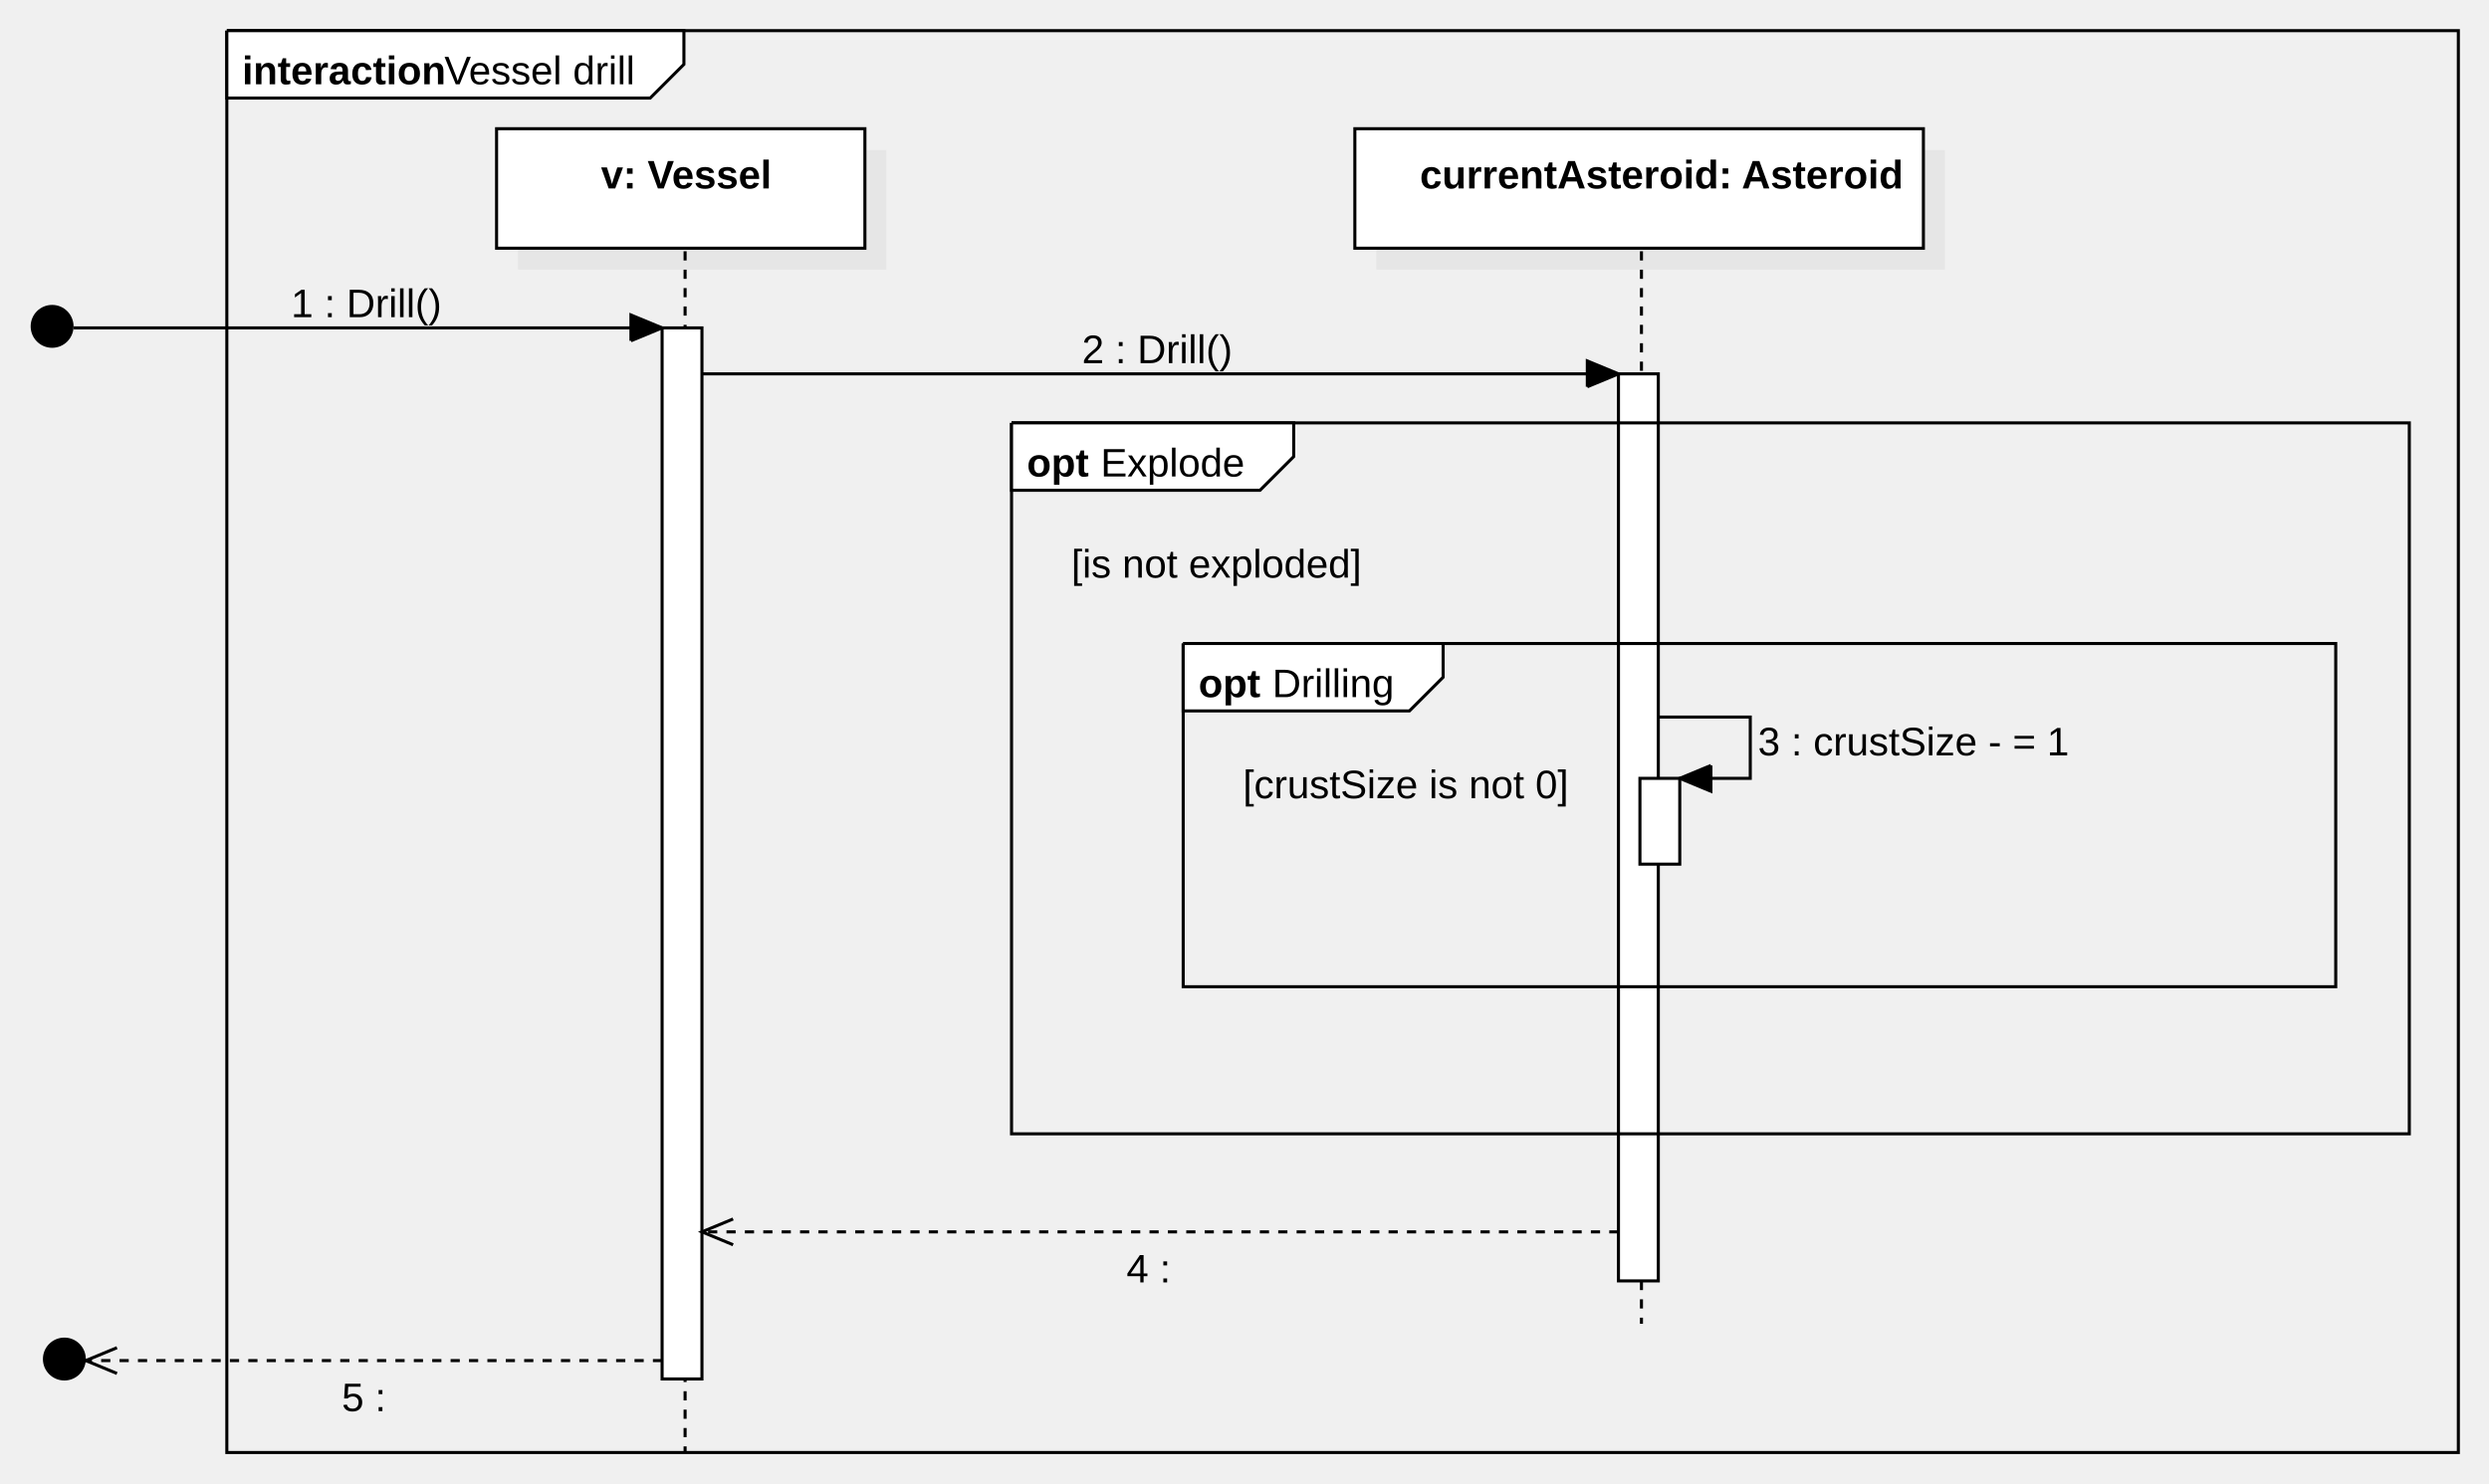
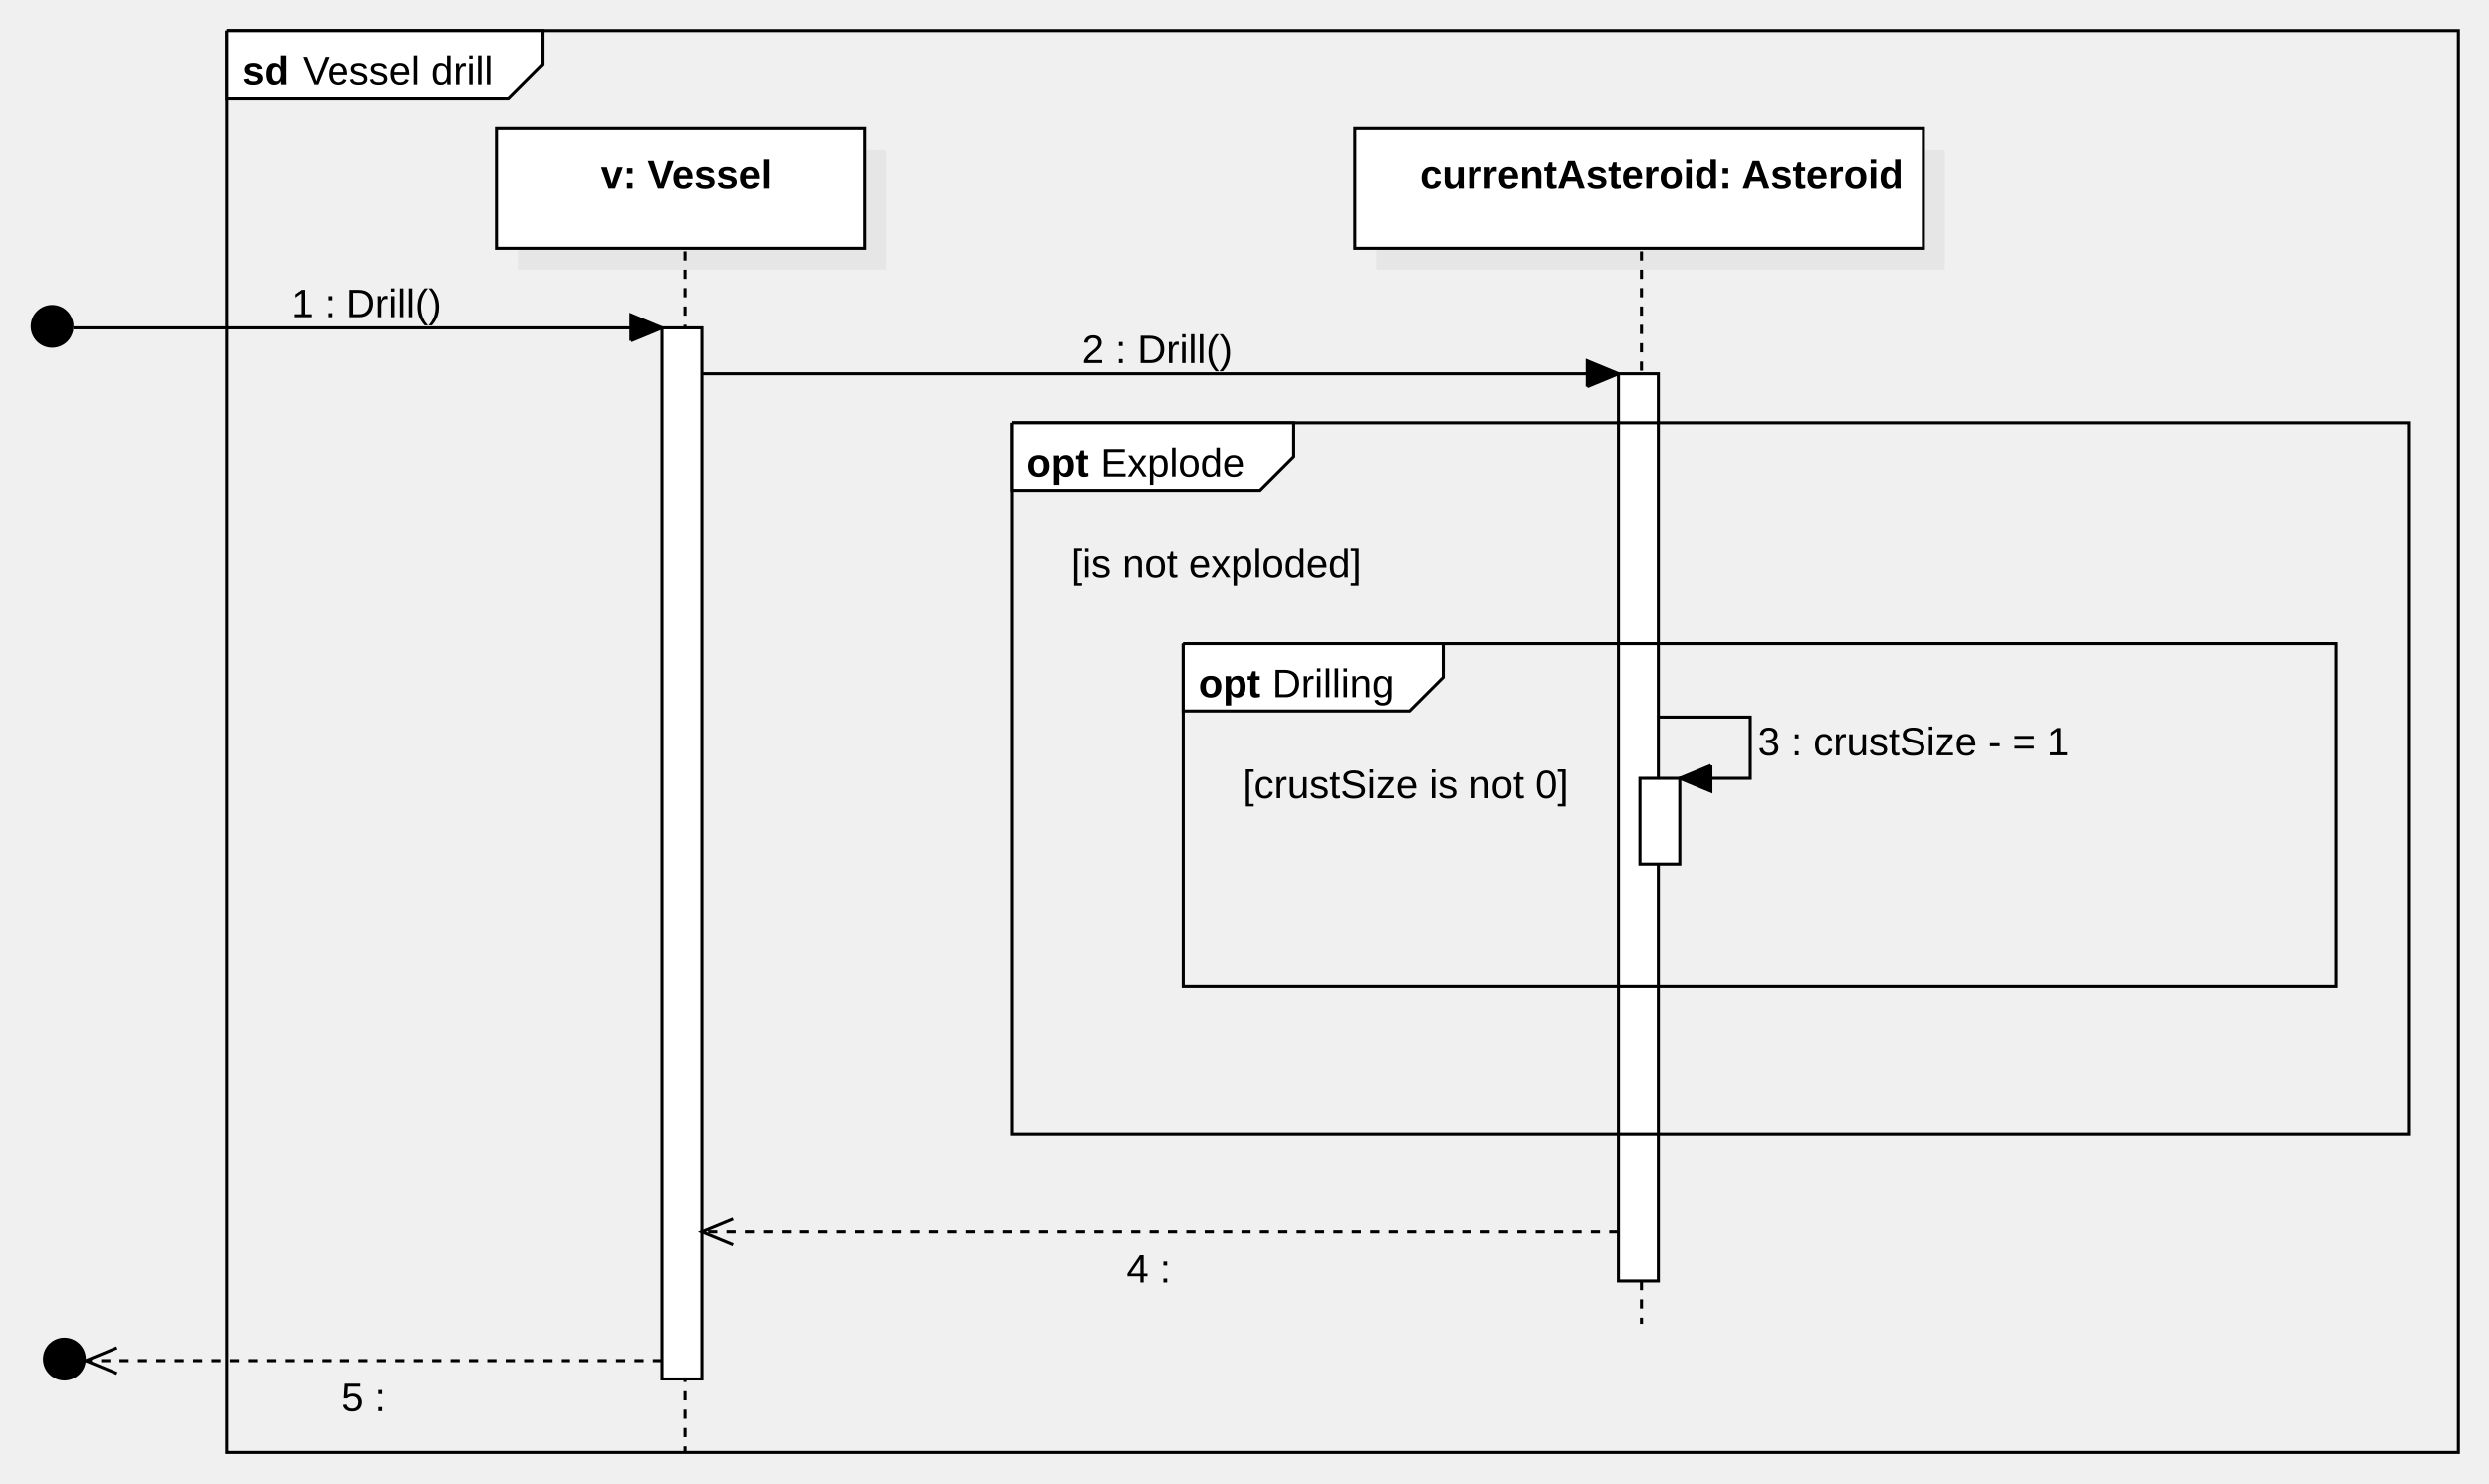
<svg xmlns="http://www.w3.org/2000/svg" version="1.1" width="812" height="484">
  <defs />
  <g>
    <g transform="translate(-62,2) scale(1,1)">
      <path fill="none" stroke="#000000" d="M 136 8 L 864 8 L 864 472 L 136 472 L 136 8" stroke-miterlimit="10" />
    </g>
    <g transform="translate(-62,2) scale(1,1)">
-       <path fill="#ffffff" stroke="none" d="M 136 8 L 136 30 L 274.116 30 L 285.116 19 L 285.116 8 L 136 8" />
-     </g>
-     <g transform="translate(-62,2) scale(1,1)">
-       <path fill="none" stroke="#000000" d="M 136 8 L 136 30 L 274.116 30 L 285.116 19 L 285.116 8 L 136 8 L 136 8" stroke-miterlimit="10" />
-     </g>
-     <g transform="translate(-62,2) scale(1,1)">
-       <g>
-         <path fill="none" stroke="none" />
-         <text fill="#000000" stroke="none" font-family="Arial" font-size="13px" font-style="normal" font-weight="normal" text-decoration="none" x="206.979" y="25.5">Vessel drill</text>
-       </g>
-     </g>
-     <g transform="translate(-62,2) scale(1,1)">
-       <g>
-         <path fill="none" stroke="none" />
-         <text fill="#000000" stroke="none" font-family="Arial" font-size="13px" font-style="normal" font-weight="bold" text-decoration="none" x="141" y="25.5">interaction</text>
+       <path fill="#ffffff" stroke="none" d="M 136 8 L 136 30 L 227.867 30 L 238.867 19 L 238.867 8 L 136 8" />
+     </g>
+     <g transform="translate(-62,2) scale(1,1)">
+       <path fill="none" stroke="#000000" d="M 136 8 L 136 30 L 227.867 30 L 238.867 19 L 238.867 8 L 136 8 L 136 8" stroke-miterlimit="10" />
+     </g>
+     <g transform="translate(-62,2) scale(1,1)">
+       <g>
+         <path fill="none" stroke="none" />
+         <text fill="#000000" stroke="none" font-family="Arial" font-size="13px" font-style="normal" font-weight="normal" text-decoration="none" x="160.73" y="25.5">Vessel drill</text>
+       </g>
+     </g>
+     <g transform="translate(-62,2) scale(1,1)">
+       <g>
+         <path fill="none" stroke="none" />
+         <text fill="#000000" stroke="none" font-family="Arial" font-size="13px" font-style="normal" font-weight="bold" text-decoration="none" x="141" y="25.5">sd</text>
      </g>
    </g>
    <g transform="translate(-62,2) scale(1,1)">
      <rect fill="#C0C0C0" stroke="none" x="231" y="47" width="120.163" height="39" opacity="0.2" />
    </g>
    <g transform="translate(-62,2) scale(1,1)">
      <rect fill="#ffffff" stroke="none" x="224" y="40" width="120.163" height="39" />
    </g>
    <g transform="translate(-62,2) scale(1,1)">
      <path fill="none" stroke="#000000" d="M 224 40 L 344.163 40 L 344.163 79 L 224 79 L 224 40 Z Z" stroke-miterlimit="10" />
    </g>
    <g transform="translate(-62,2) scale(1,1)">
      <g>
        <path fill="none" stroke="none" />
        <text fill="#000000" stroke="none" font-family="Arial" font-size="13px" font-style="normal" font-weight="bold" text-decoration="none" x="258.069" y="59.5">v: Vessel</text>
      </g>
    </g>
    <g transform="translate(-62,2) scale(1,1)">
      <path fill="none" stroke="#000000" d="M 285.5 80 L 285.5 472" stroke-miterlimit="10" stroke-dasharray="3" />
    </g>
    <g transform="translate(-62,2) scale(1,1)">
      <rect fill="#C0C0C0" stroke="none" x="511" y="47" width="185.48" height="39" opacity="0.2" />
    </g>
    <g transform="translate(-62,2) scale(1,1)">
      <rect fill="#ffffff" stroke="none" x="504" y="40" width="185.48" height="39" />
    </g>
    <g transform="translate(-62,2) scale(1,1)">
      <path fill="none" stroke="#000000" d="M 504 40 L 689.48 40 L 689.48 79 L 504 79 L 504 40 Z Z" stroke-miterlimit="10" />
    </g>
    <g transform="translate(-62,2) scale(1,1)">
      <g>
        <path fill="none" stroke="none" />
        <text fill="#000000" stroke="none" font-family="Arial" font-size="13px" font-style="normal" font-weight="bold" text-decoration="none" x="525.208" y="59.5">currentAsteroid: Asteroid</text>
      </g>
    </g>
    <g transform="translate(-62,2) scale(1,1)">
      <path fill="none" stroke="#000000" d="M 597.5 80 L 597.5 430" stroke-miterlimit="10" stroke-dasharray="3" />
    </g>
    <g transform="translate(-62,2) scale(1,1)">
      <path fill="#000000" stroke="none" d="M 72 104.5 C 72 100.634 75.134 97.5 79 97.5 C 82.866 97.5 86 100.634 86 104.5 C 86 108.366 82.866 111.5 79 111.5 C 75.134 111.5 72 108.366 72 104.5 Z" />
    </g>
    <g transform="translate(-62,2) scale(1,1)">
      <path fill="#000000" stroke="none" d="M 76 441.5 C 76 437.634 79.134 434.5 83 434.5 C 86.866 434.5 90 437.634 90 441.5 C 90 445.366 86.866 448.5 83 448.5 C 79.134 448.5 76 445.366 76 441.5 Z" />
    </g>
    <g transform="translate(-62,2) scale(1,1)">
      <path fill="none" stroke="#000000" d="M 86 105 L 278 105" stroke-miterlimit="10" />
    </g>
    <g transform="translate(-62,2) scale(1,1)">
      <path fill="#000000" stroke="none" d="M 267.837 109.21 L 278 105 L 267.837 100.79" />
    </g>
    <g transform="translate(-62,2) scale(1,1)">
      <path fill="none" stroke="#000000" d="M 267.837 109.21 L 278 105 L 267.837 100.79 L 267.837 109.21" stroke-miterlimit="10" />
    </g>
    <g transform="translate(-62,2) scale(1,1)">
      <g>
        <path fill="none" stroke="none" />
        <text fill="#000000" stroke="none" font-family="Arial" font-size="13px" font-style="normal" font-weight="normal" text-decoration="none" x="156.969" y="101.5">1 : Drill()</text>
      </g>
    </g>
    <g transform="translate(-62,2) scale(1,1)">
      <rect fill="#ffffff" stroke="none" x="278" y="105" width="13" height="343" />
    </g>
    <g transform="translate(-62,2) scale(1,1)">
      <path fill="none" stroke="#000000" d="M 278 105 L 291 105 L 291 448 L 278 448 L 278 105 Z Z" stroke-miterlimit="10" />
    </g>
    <g transform="translate(-62,2) scale(1,1)">
      <path fill="none" stroke="#000000" d="M 291 120 L 590 120" stroke-miterlimit="10" />
    </g>
    <g transform="translate(-62,2) scale(1,1)">
      <path fill="#000000" stroke="none" d="M 579.837 124.21 L 590 120 L 579.837 115.79" />
    </g>
    <g transform="translate(-62,2) scale(1,1)">
      <path fill="none" stroke="#000000" d="M 579.837 124.21 L 590 120 L 579.837 115.79 L 579.837 124.21" stroke-miterlimit="10" />
    </g>
    <g transform="translate(-62,2) scale(1,1)">
      <g>
        <path fill="none" stroke="none" />
        <text fill="#000000" stroke="none" font-family="Arial" font-size="13px" font-style="normal" font-weight="normal" text-decoration="none" x="414.969" y="116.5">2 : Drill()</text>
      </g>
    </g>
    <g transform="translate(-62,2) scale(1,1)">
      <rect fill="#ffffff" stroke="none" x="590" y="120" width="13" height="296" />
    </g>
    <g transform="translate(-62,2) scale(1,1)">
      <path fill="none" stroke="#000000" d="M 590 120 L 603 120 L 603 416 L 590 416 L 590 120 Z Z" stroke-miterlimit="10" />
    </g>
    <g transform="translate(-62,2) scale(1,1)">
      <path fill="none" stroke="#000000" d="M 603 232 L 633 232 L 633 252 L 610 252" stroke-miterlimit="10" />
    </g>
    <g transform="translate(-62,2) scale(1,1)">
      <path fill="#000000" stroke="none" d="M 620.163 247.79 L 610 252 L 620.163 256.21" />
    </g>
    <g transform="translate(-62,2) scale(1,1)">
      <path fill="none" stroke="#000000" d="M 620.163 247.79 L 610 252 L 620.163 256.21 L 620.163 247.79" stroke-miterlimit="10" />
    </g>
    <g transform="translate(-62,2) scale(1,1)">
      <g>
        <path fill="none" stroke="none" />
        <text fill="#000000" stroke="none" font-family="Arial" font-size="13px" font-style="normal" font-weight="normal" text-decoration="none" x="635.5" y="244.5">3 : crustSize - = 1</text>
      </g>
    </g>
    <g transform="translate(-62,2) scale(1,1)">
      <rect fill="#ffffff" stroke="none" x="597" y="252" width="13" height="28" />
    </g>
    <g transform="translate(-62,2) scale(1,1)">
      <path fill="none" stroke="#000000" d="M 597 252 L 610 252 L 610 280 L 597 280 L 597 252 Z Z" stroke-miterlimit="10" />
    </g>
    <g transform="translate(-62,2) scale(1,1)">
      <path fill="none" stroke="#000000" d="M 590 400 L 291 400" stroke-miterlimit="10" stroke-dasharray="3" />
    </g>
    <g transform="translate(-62,2) scale(1,1)">
      <path fill="none" stroke="#000000" d="M 301.163 395.79 L 291 400 L 301.163 404.21" stroke-miterlimit="10" />
    </g>
    <g transform="translate(-62,2) scale(1,1)">
      <g>
        <path fill="none" stroke="none" />
        <text fill="#000000" stroke="none" font-family="Arial" font-size="13px" font-style="normal" font-weight="normal" text-decoration="none" x="429.49" y="416.5">4 : </text>
      </g>
    </g>
    <g transform="translate(-62,2) scale(1,1)">
      <path fill="none" stroke="#000000" d="M 278 442 L 90 442" stroke-miterlimit="10" stroke-dasharray="3" />
    </g>
    <g transform="translate(-62,2) scale(1,1)">
      <path fill="none" stroke="#000000" d="M 100.163 437.79 L 90 442 L 100.163 446.21" stroke-miterlimit="10" />
    </g>
    <g transform="translate(-62,2) scale(1,1)">
      <g>
        <path fill="none" stroke="none" />
        <text fill="#000000" stroke="none" font-family="Arial" font-size="13px" font-style="normal" font-weight="normal" text-decoration="none" x="173.49" y="458.5">5 : </text>
      </g>
    </g>
    <g transform="translate(-62,2) scale(1,1)">
      <path fill="none" stroke="#000000" d="M 448 208 L 824 208 L 824 320 L 448 320 L 448 208" stroke-miterlimit="10" />
    </g>
    <g transform="translate(-62,2) scale(1,1)">
      <path fill="#ffffff" stroke="none" d="M 448 208 L 448 230 L 521.802 230 L 532.802 219 L 532.802 208 L 448 208" />
    </g>
    <g transform="translate(-62,2) scale(1,1)">
      <path fill="none" stroke="#000000" d="M 448 208 L 448 230 L 521.802 230 L 532.802 219 L 532.802 208 L 448 208 L 448 208" stroke-miterlimit="10" />
    </g>
    <g transform="translate(-62,2) scale(1,1)">
      <g>
        <path fill="none" stroke="none" />
        <text fill="#000000" stroke="none" font-family="Arial" font-size="13px" font-style="normal" font-weight="normal" text-decoration="none" x="477.072" y="225.5">Drilling</text>
      </g>
    </g>
    <g transform="translate(-62,2) scale(1,1)">
      <g>
        <path fill="none" stroke="none" />
        <text fill="#000000" stroke="none" font-family="Arial" font-size="13px" font-style="normal" font-weight="bold" text-decoration="none" x="453" y="225.5">opt</text>
      </g>
    </g>
    <g transform="translate(-62,2) scale(1,1)">
      <g>
        <path fill="none" stroke="none" />
        <text fill="#000000" stroke="none" font-family="Arial" font-size="13px" font-style="normal" font-weight="normal" text-decoration="none" x="467.5" y="258.5">[crustSize is not 0]</text>
      </g>
    </g>
    <g transform="translate(-62,2) scale(1,1)">
      <path fill="none" stroke="#000000" d="M 392 136 L 848 136 L 848 368 L 392 368 L 392 136" stroke-miterlimit="10" />
    </g>
    <g transform="translate(-62,2) scale(1,1)">
      <path fill="#ffffff" stroke="none" d="M 392 136 L 392 158 L 473.051 158 L 484.051 147 L 484.051 136 L 392 136" />
    </g>
    <g transform="translate(-62,2) scale(1,1)">
      <path fill="none" stroke="#000000" d="M 392 136 L 392 158 L 473.051 158 L 484.051 147 L 484.051 136 L 392 136 L 392 136" stroke-miterlimit="10" />
    </g>
    <g transform="translate(-62,2) scale(1,1)">
      <g>
        <path fill="none" stroke="none" />
        <text fill="#000000" stroke="none" font-family="Arial" font-size="13px" font-style="normal" font-weight="normal" text-decoration="none" x="421.072" y="153.5">Explode</text>
      </g>
    </g>
    <g transform="translate(-62,2) scale(1,1)">
      <g>
        <path fill="none" stroke="none" />
        <text fill="#000000" stroke="none" font-family="Arial" font-size="13px" font-style="normal" font-weight="bold" text-decoration="none" x="397" y="153.5">opt</text>
      </g>
    </g>
    <g transform="translate(-62,2) scale(1,1)">
      <g>
        <path fill="none" stroke="none" />
        <text fill="#000000" stroke="none" font-family="Arial" font-size="13px" font-style="normal" font-weight="normal" text-decoration="none" x="411.5" y="186.5">[is not exploded]</text>
      </g>
    </g>
  </g>
</svg>
